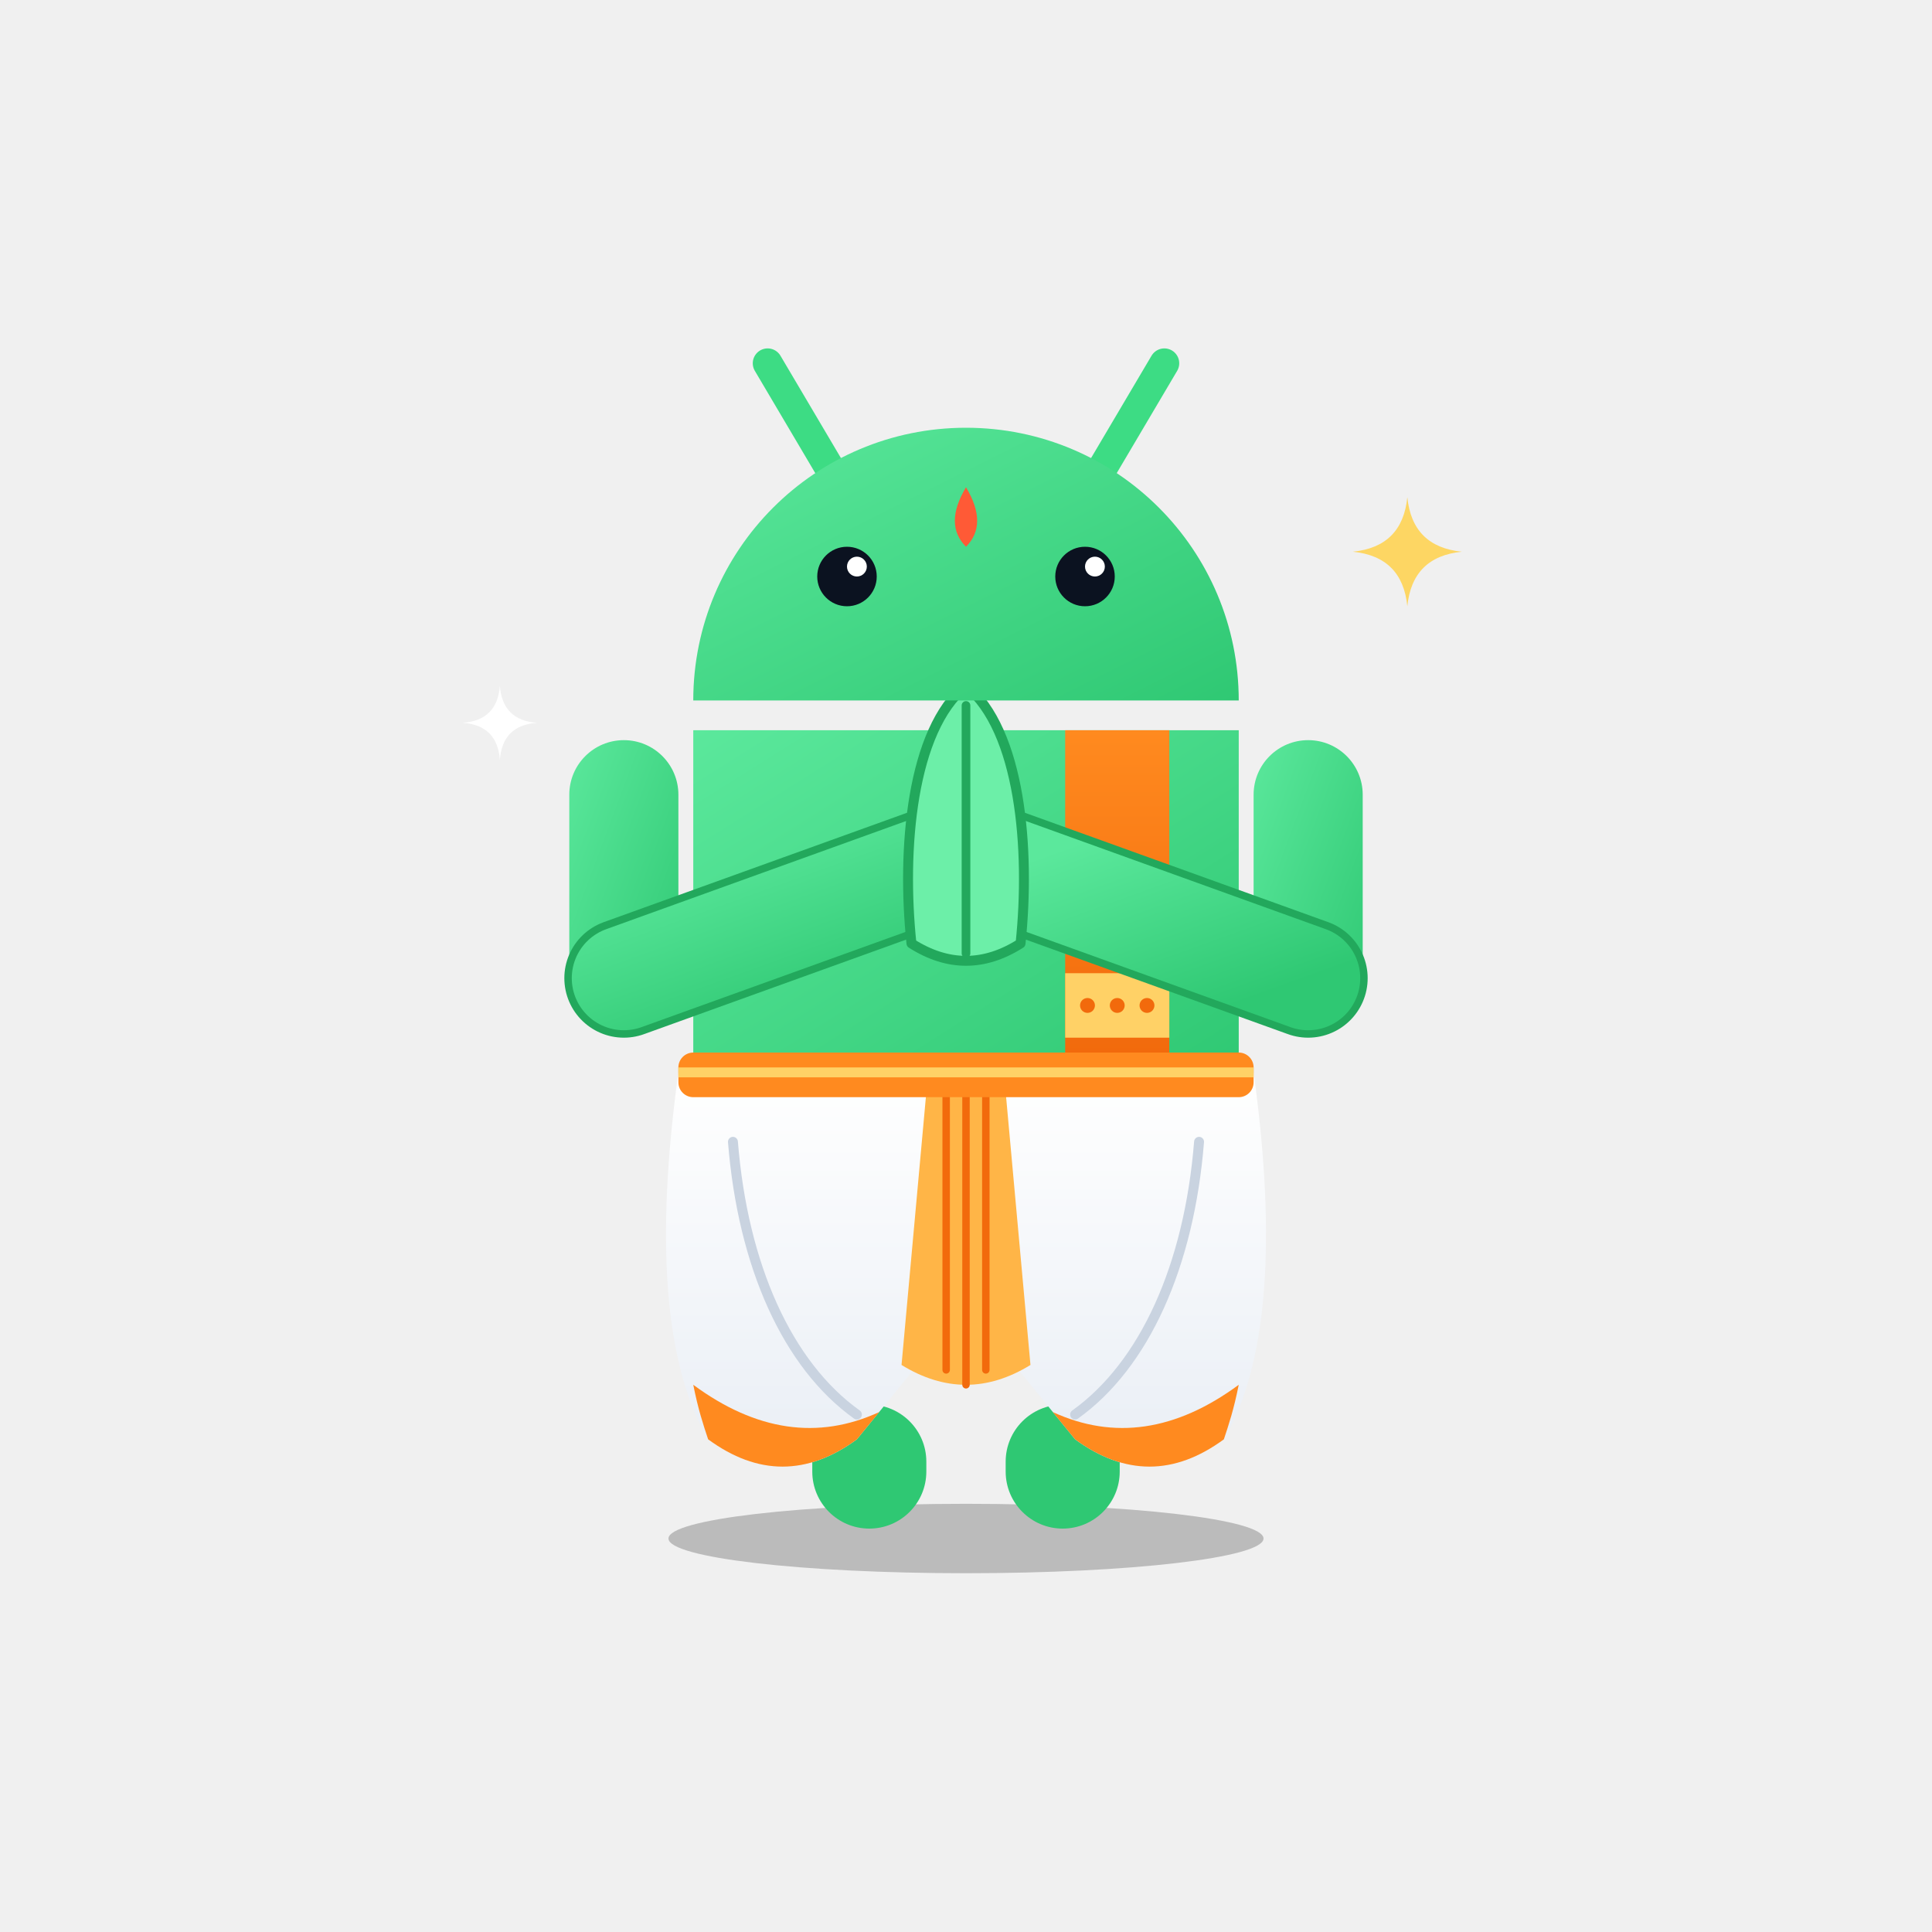
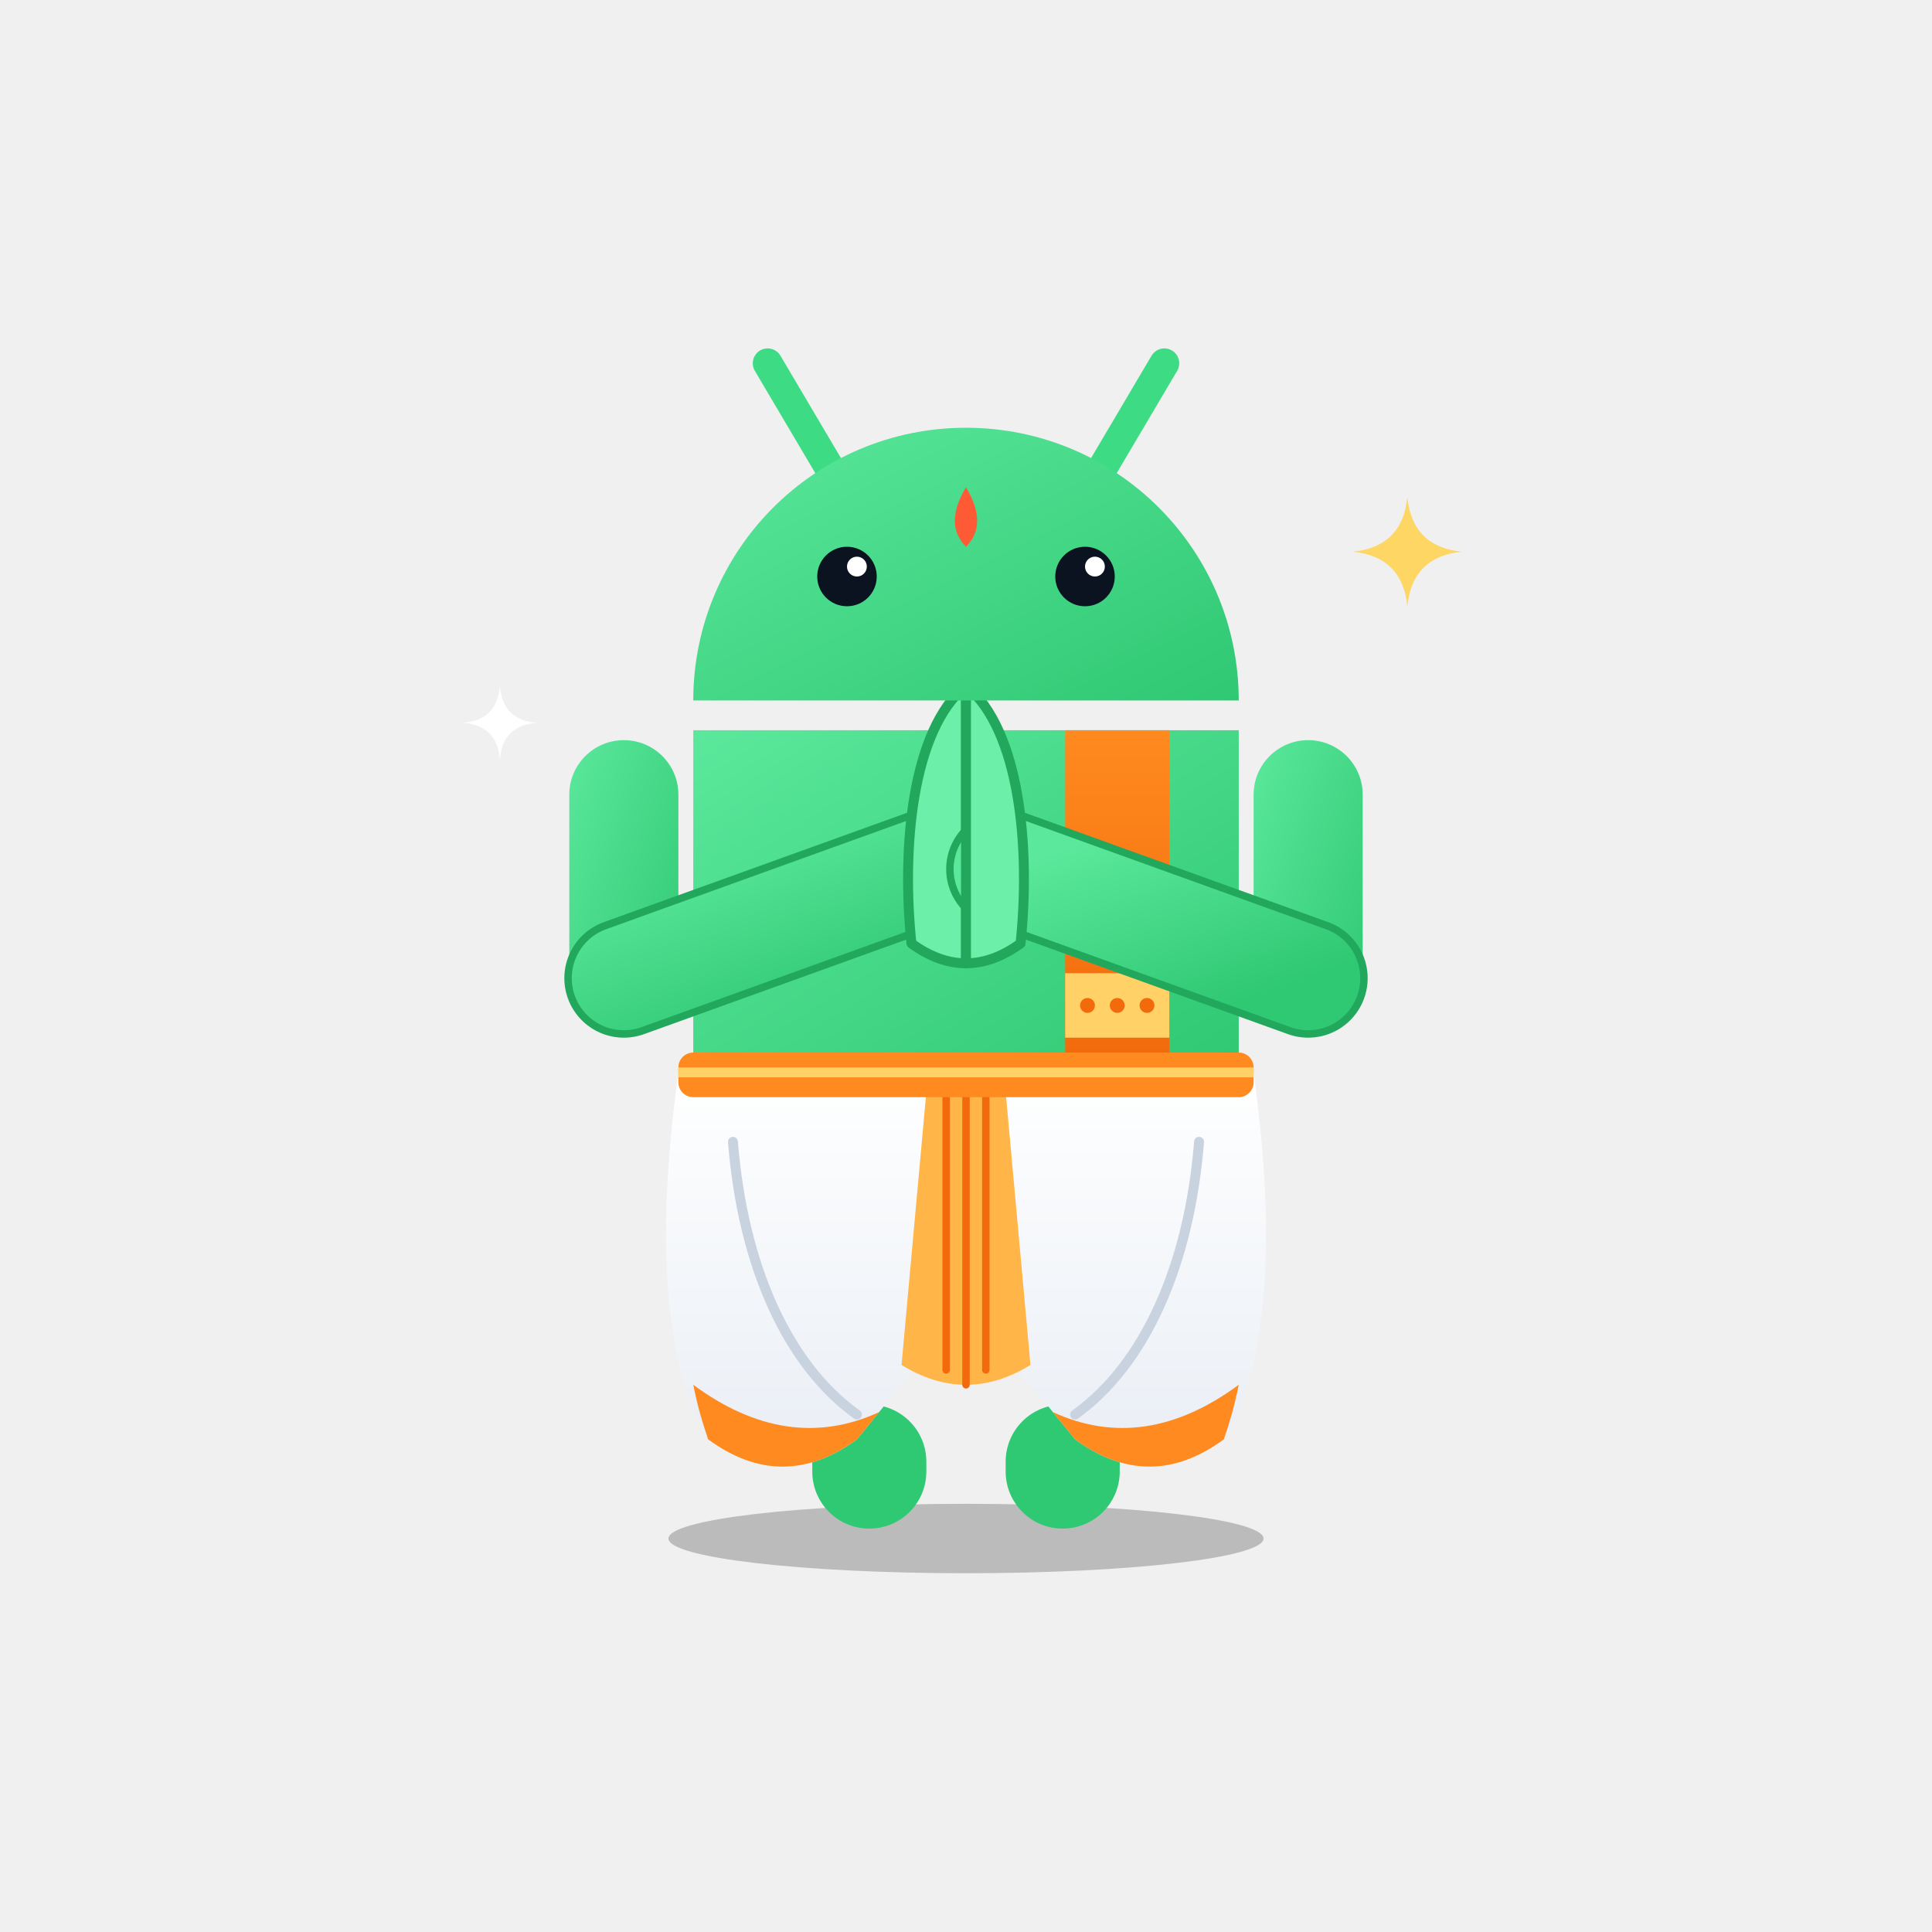
<svg xmlns="http://www.w3.org/2000/svg" viewBox="0 0 600 600" width="600" height="600" fill="none">
+   <style>
+     /* 5s loop: hands come together, hold, bow with eyes closed, rise, open again.
+        With motion off, the drawing rests in the namaste pose. */
+     .armL, .armR, .palmL, .palmR, .torso, .head, .eyes, .spark { animation: 5s cubic-bezier(.3,.7,.2,1) infinite; }
+     .armL { animation-name: armL; } .armR { animation-name: armR; }
+     .palmL { animation-name: palmL; } .palmR { animation-name: palmR; }
+     .torso { animation-name: torso; } .head { animation-name: head; } .eyes { animation-name: eyes; }
+     .spark { animation-name: spark; transform-box: fill-box; transform-origin: center; }
+     .spark.s2 { animation-delay: .12s; }
+     @keyframes armL { 0%, 8% { transform: rotate(92deg); } 26%, 88% { transform: rotate(0); } 100% { transform: rotate(92deg); } }
+     @keyframes armR { 0%, 8% { transform: rotate(-92deg); } 26%, 88% { transform: rotate(0); } 100% { transform: rotate(-92deg); } }
+     @keyframes palmL { 0%, 8% { transform: rotate(80deg); } 26%, 88% { transform: rotate(0); } 100% { transform: rotate(80deg); } }
+     @keyframes palmR { 0%, 8% { transform: rotate(-80deg); } 26%, 88% { transform: rotate(0); } 100% { transform: rotate(-80deg); } }
+     @keyframes torso { 0%, 32% { transform: translateY(0); } 44%, 64% { transform: translateY(9px); } 76%, 100% { transform: translateY(0); } }
+     @keyframes head { 0%, 32% { transform: translateY(0) scaleY(1); } 44%, 64% { transform: translateY(12px) scaleY(.96); } 76%, 100% { transform: translateY(0) scaleY(1); } }
+     @keyframes eyes { 0%, 38% { transform: scaleY(1); } 44%, 64% { transform: scaleY(.12); } 70%, 100% { transform: scaleY(1); } }
+     @keyframes spark { 0%, 24% { transform: scale(.3); opacity: .3; } 30% { transform: scale(1.35) rotate(20deg); opacity: 1; } 38%, 86% { transform: scale(1); opacity: 1; } 100% { transform: scale(.3); opacity: .3; } }
+     @media (prefers-reduced-motion: reduce) { * { animation: none !important; } }
+   </style>
  <defs>
    <linearGradient id="g-body" x1="0" y1="0" x2="1" y2="1">
      <stop offset="0" stop-color="#5BE89C" />
      <stop offset="1" stop-color="#2FC873" />
    </linearGradient>
    <linearGradient id="g-saffron" x1="0" y1="0" x2="0" y2="1">
      <stop offset="0" stop-color="#FF8A1F" />
      <stop offset="1" stop-color="#F26A0C" />
    </linearGradient>
    <linearGradient id="g-dhoti" x1="0" y1="0" x2="0" y2="1">
      <stop offset="0" stop-color="#FFFFFF" />
      <stop offset="1" stop-color="#E9EEF5" />
    </linearGradient>
  </defs>
  <g transform="translate(69 62) scale(.77)">
    <ellipse cx="300" cy="540" rx="120" ry="14" fill="#000" opacity=".22" />
    <g fill="#2FC873">
      <rect x="238" y="486" width="46" height="50" rx="23" />
      <rect x="316" y="486" width="46" height="50" rx="23" />
    </g>
    <path d="M184 352 H416 C424 410 424 466 404 500 Q374 522 344 500 L300 446 L256 500 Q226 522 196 500 C176 466 176 410 184 352 Z" fill="url(#g-dhoti)" />
    <path d="M190 478 C192 488 194 494 196 500 Q226 522 256 500 L265 489 Q228 506 190 478 Z" fill="#FF8A1F" />
    <path d="M410 478 C408 488 406 494 404 500 Q374 522 344 500 L335 489 Q372 506 410 478 Z" fill="#FF8A1F" />
    <path d="M284 360 H316 L326 470 Q300 486 274 470 Z" fill="#FFB547" />
    <path d="M292 360 V472 M300 360 V478 M308 360 V472" stroke="#F26A0C" stroke-width="3" stroke-linecap="round" />
    <path d="M206 380 C210 430 228 470 256 490" stroke="#C9D3E0" stroke-width="4" stroke-linecap="round" />
    <path d="M394 380 C390 430 372 470 344 490" stroke="#C9D3E0" stroke-width="4" stroke-linecap="round" />
-     <path d="M190 214 H410 V352 H190 Z" fill="url(#g-body)" />
-     <rect x="184" y="344" width="232" height="18" rx="6" fill="#FF8A1F" />
-     <rect x="184" y="350" width="232" height="4" fill="#FFD166" />
-     <path d="M340 214 H382 V344 H340 Z" fill="url(#g-saffron)" />
-     <rect x="340" y="312" width="42" height="26" fill="#FFD166" />
-     <g fill="#F26A0C">
-       <circle cx="349" cy="325" r="3" />
-       <circle cx="361" cy="325" r="3" />
-       <circle cx="373" cy="325" r="3" />
+     <g class="torso">
+       <path d="M190 214 H410 V352 H190 Z" fill="url(#g-body)" />
+       <rect x="184" y="344" width="232" height="18" rx="6" fill="#FF8A1F" />
+       <rect x="184" y="350" width="232" height="4" fill="#FFD166" />
+       <path d="M340 214 H382 V344 H340 Z" fill="url(#g-saffron)" />
+       <rect x="340" y="312" width="42" height="26" fill="#FFD166" />
+       <g fill="#F26A0C">
+         <circle cx="349" cy="325" r="3" />
+         <circle cx="361" cy="325" r="3" />
+         <circle cx="373" cy="325" r="3" />
+       </g>
+       <rect x="140" y="218" width="44" height="118" rx="22" fill="url(#g-body)" />
+       <rect x="416" y="218" width="44" height="118" rx="22" fill="url(#g-body)" />
+       <g transform="translate(162 314)">
+         <g class="armL">
+           <g transform="translate(-162 -314)">
+             <path d="M162 314 L284 270" stroke="#22A85C" stroke-width="48" stroke-linecap="round" />
+             <path d="M162 314 L284 270" stroke="url(#g-body)" stroke-width="42" stroke-linecap="round" />
+             <g transform="translate(284 270)">
+               <g class="palmL">
+                 <g transform="translate(-284 -270)">
+                   <path d="M300 196 C278 214 274 262 278 300 Q289 308 300 308 Z" fill="#6CEFA8" stroke="#22A85C" stroke-width="4" stroke-linejoin="round" />
+                 </g>
+               </g>
+             </g>
+           </g>
+         </g>
+       </g>
+       <g transform="translate(438 314)">
+         <g class="armR">
+           <g transform="translate(-438 -314)">
+             <path d="M438 314 L316 270" stroke="#22A85C" stroke-width="48" stroke-linecap="round" />
+             <path d="M438 314 L316 270" stroke="url(#g-body)" stroke-width="42" stroke-linecap="round" />
+             <g transform="translate(316 270)">
+               <g class="palmR">
+                 <g transform="translate(-316 -270)">
+                   <path d="M300 196 C322 214 326 262 322 300 Q311 308 300 308 Z" fill="#6CEFA8" stroke="#22A85C" stroke-width="4" stroke-linejoin="round" />
+                 </g>
+               </g>
+             </g>
+           </g>
+         </g>
+       </g>
+       <g class="head">
+         <g stroke="#3DDC84" stroke-width="12" stroke-linecap="round">
+           <line x1="246" y1="110" x2="220" y2="66" />
+           <line x1="354" y1="110" x2="380" y2="66" />
+         </g>
+         <path d="M190 202 A110 110 0 0 1 410 202 Z" fill="url(#g-body)" />
+         <g transform="translate(0 152)">
+           <g class="eyes">
+             <g transform="translate(0 -152)">
+               <circle cx="252" cy="152" r="12" fill="#0B1220" />
+               <circle cx="348" cy="152" r="12" fill="#0B1220" />
+               <circle cx="256" cy="148" r="4" fill="#FFF" />
+               <circle cx="352" cy="148" r="4" fill="#FFF" />
+             </g>
+           </g>
+         </g>
+         <path d="M300 116 C306 126 306 134 300 140 C294 134 294 126 300 116 Z" fill="#FF5A36" />
+       </g>
    </g>
-     <rect x="140" y="218" width="44" height="118" rx="22" fill="url(#g-body)" />
-     <rect x="416" y="218" width="44" height="118" rx="22" fill="url(#g-body)" />
-     <g stroke-linecap="round">
-       <path d="M162 314 L284 270" stroke="#22A85C" stroke-width="48" />
-       <path d="M438 314 L316 270" stroke="#22A85C" stroke-width="48" />
-       <path d="M162 314 L284 270" stroke="url(#g-body)" stroke-width="42" />
-       <path d="M438 314 L316 270" stroke="url(#g-body)" stroke-width="42" />
-     </g>
-     <path d="M300 196 C322 214 326 262 322 300 Q300 314 278 300 C274 262 278 214 300 196 Z" fill="#6CEFA8" stroke="#22A85C" stroke-width="4" stroke-linejoin="round" />
-     <path d="M300 204 V304" stroke="#22A85C" stroke-width="3.5" stroke-linecap="round" />
-     <g stroke="#3DDC84" stroke-width="12" stroke-linecap="round">
-       <line x1="246" y1="110" x2="220" y2="66" />
-       <line x1="354" y1="110" x2="380" y2="66" />
-     </g>
-     <path d="M190 202 A110 110 0 0 1 410 202 Z" fill="url(#g-body)" />
-     <circle cx="252" cy="152" r="12" fill="#0B1220" />
-     <circle cx="348" cy="152" r="12" fill="#0B1220" />
-     <circle cx="256" cy="148" r="4" fill="#FFF" />
-     <circle cx="352" cy="148" r="4" fill="#FFF" />
-     <path d="M300 116 C306 126 306 134 300 140 C294 134 294 126 300 116 Z" fill="#FF5A36" />
-     <path d="M478 120 Q480 140 500 142 Q480 144 478 164 Q476 144 456 142 Q476 140 478 120 Z" fill="#FDD663" />
-     <path d="M112 196 Q113 210 127 211 Q113 212 112 226 Q111 212 97 211 Q111 210 112 196 Z" fill="#FFFFFF" />
+     <path class="spark" d="M478 120 Q480 140 500 142 Q480 144 478 164 Q476 144 456 142 Q476 140 478 120 Z" fill="#FDD663" />
+     <path class="spark s2" d="M112 196 Q113 210 127 211 Q113 212 112 226 Q111 212 97 211 Q111 210 112 196 Z" fill="#FFFFFF" />
  </g>
</svg>
